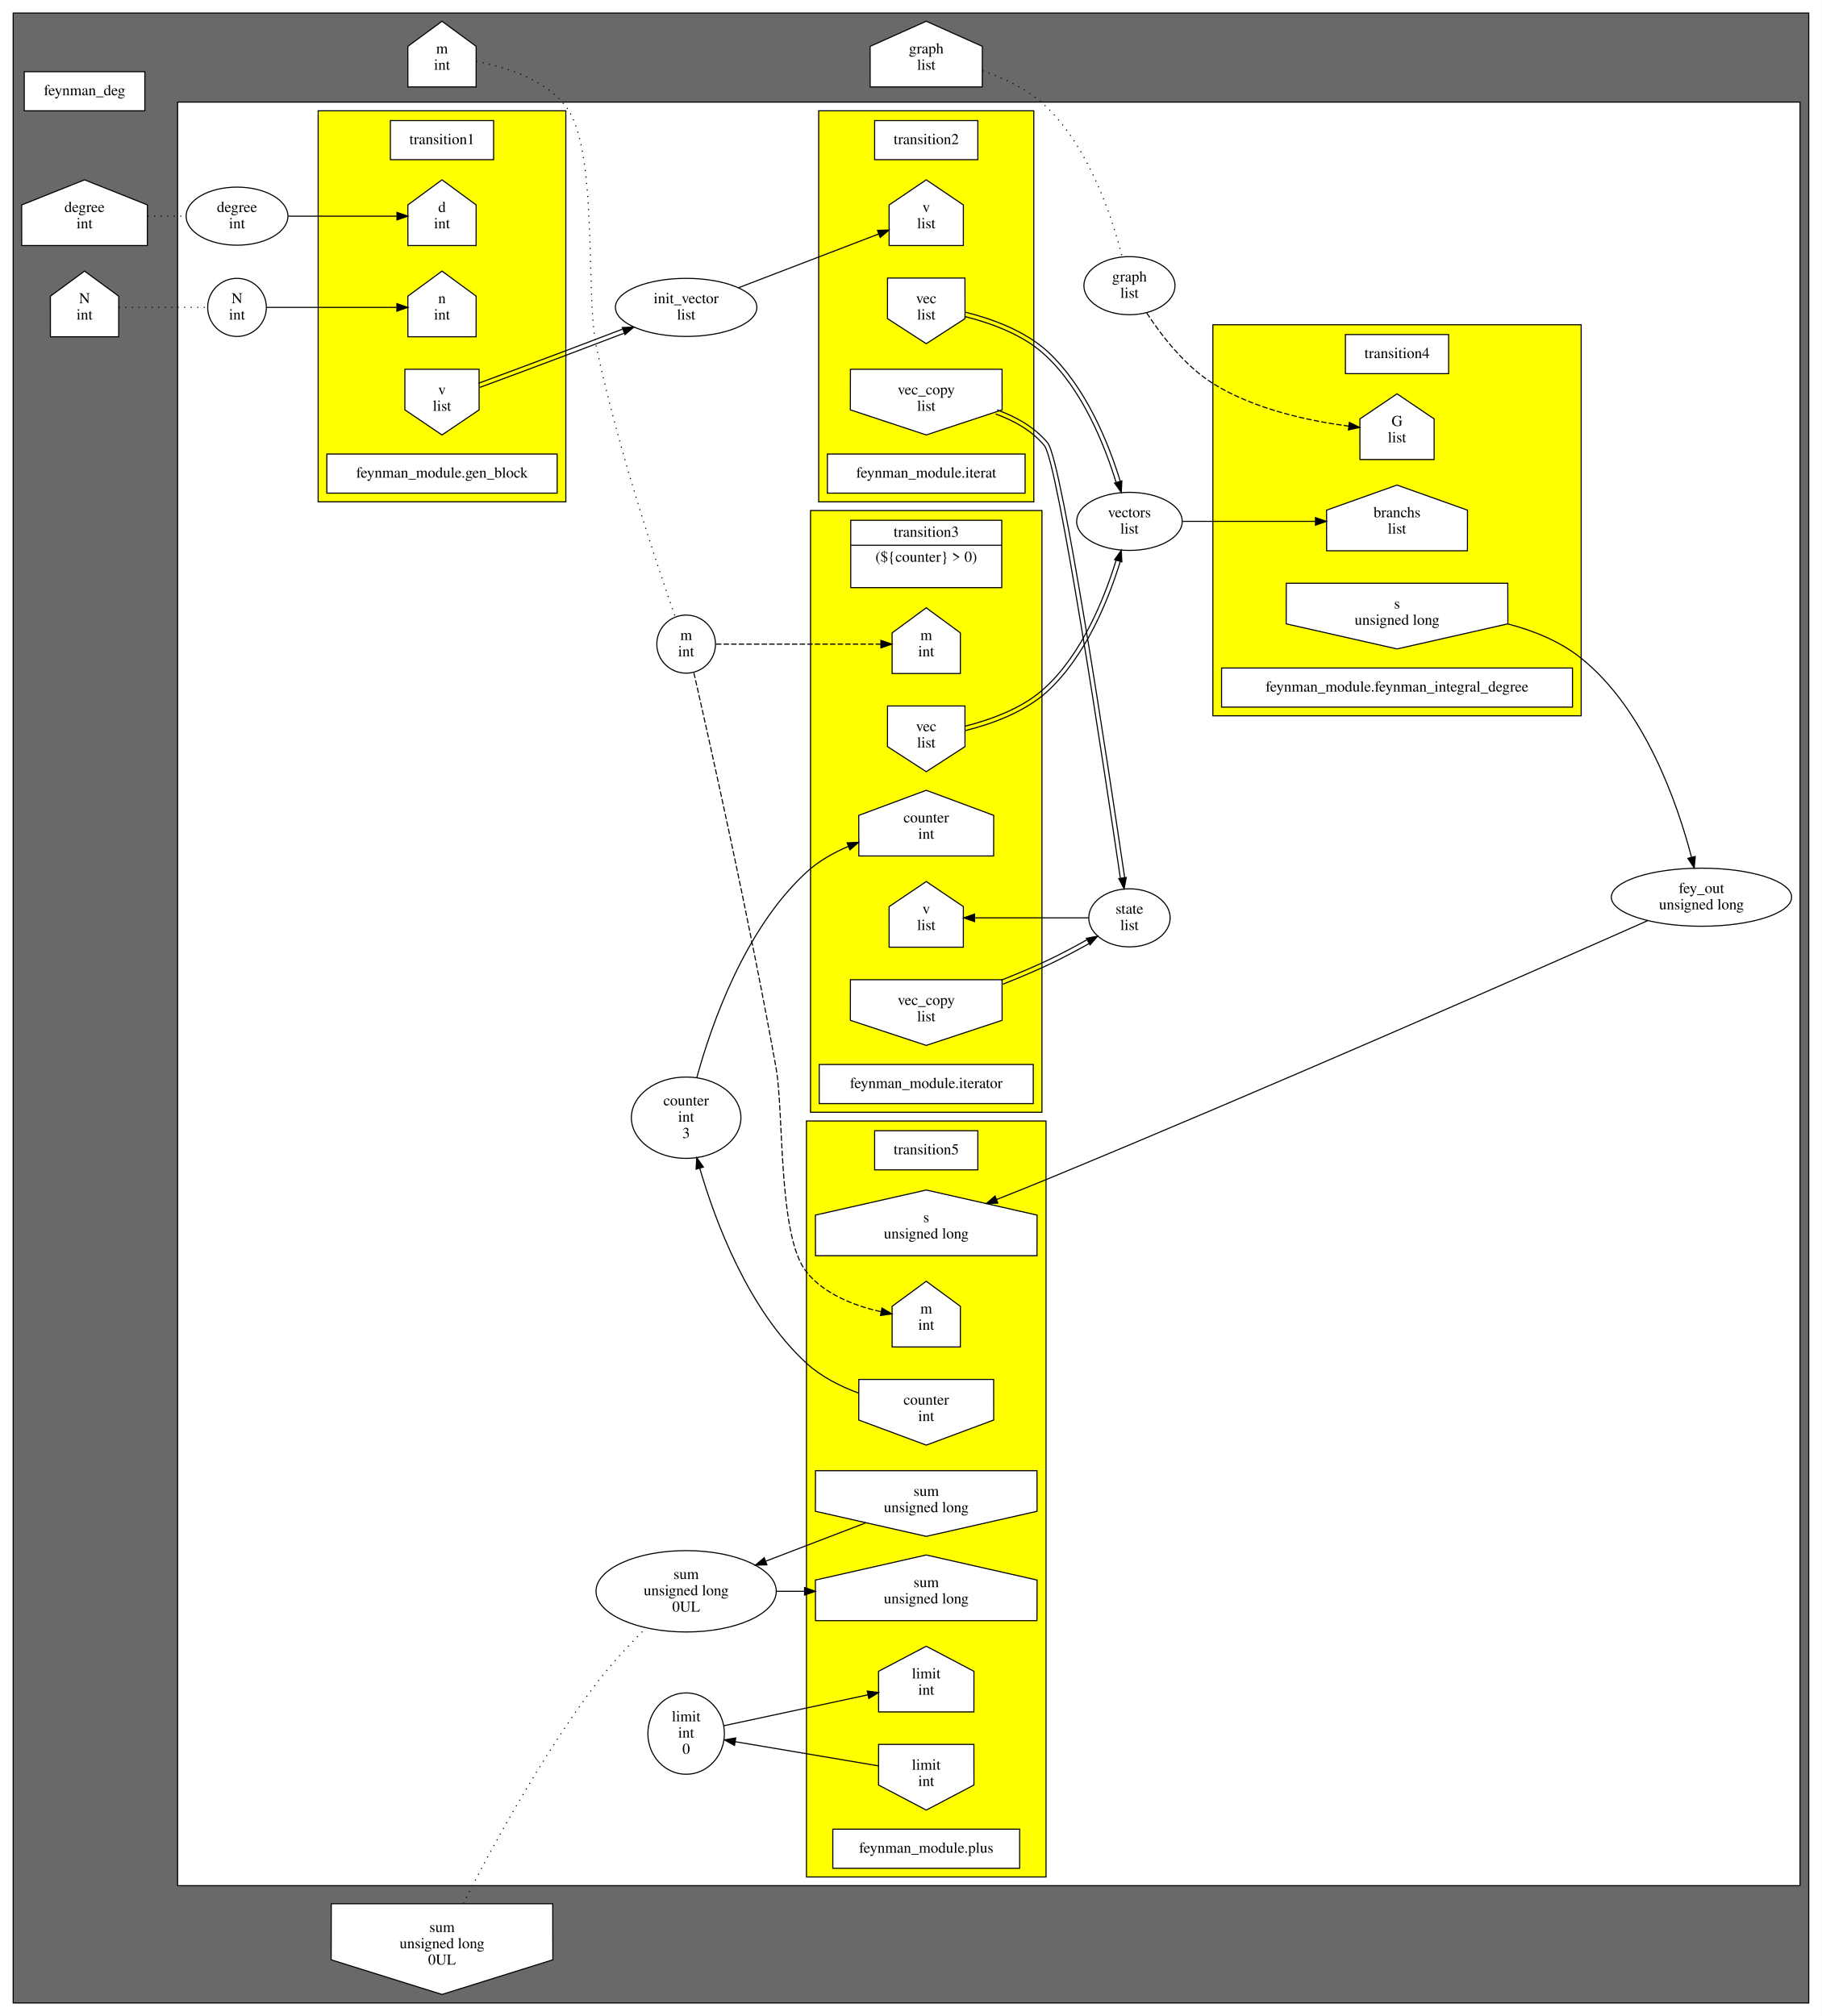
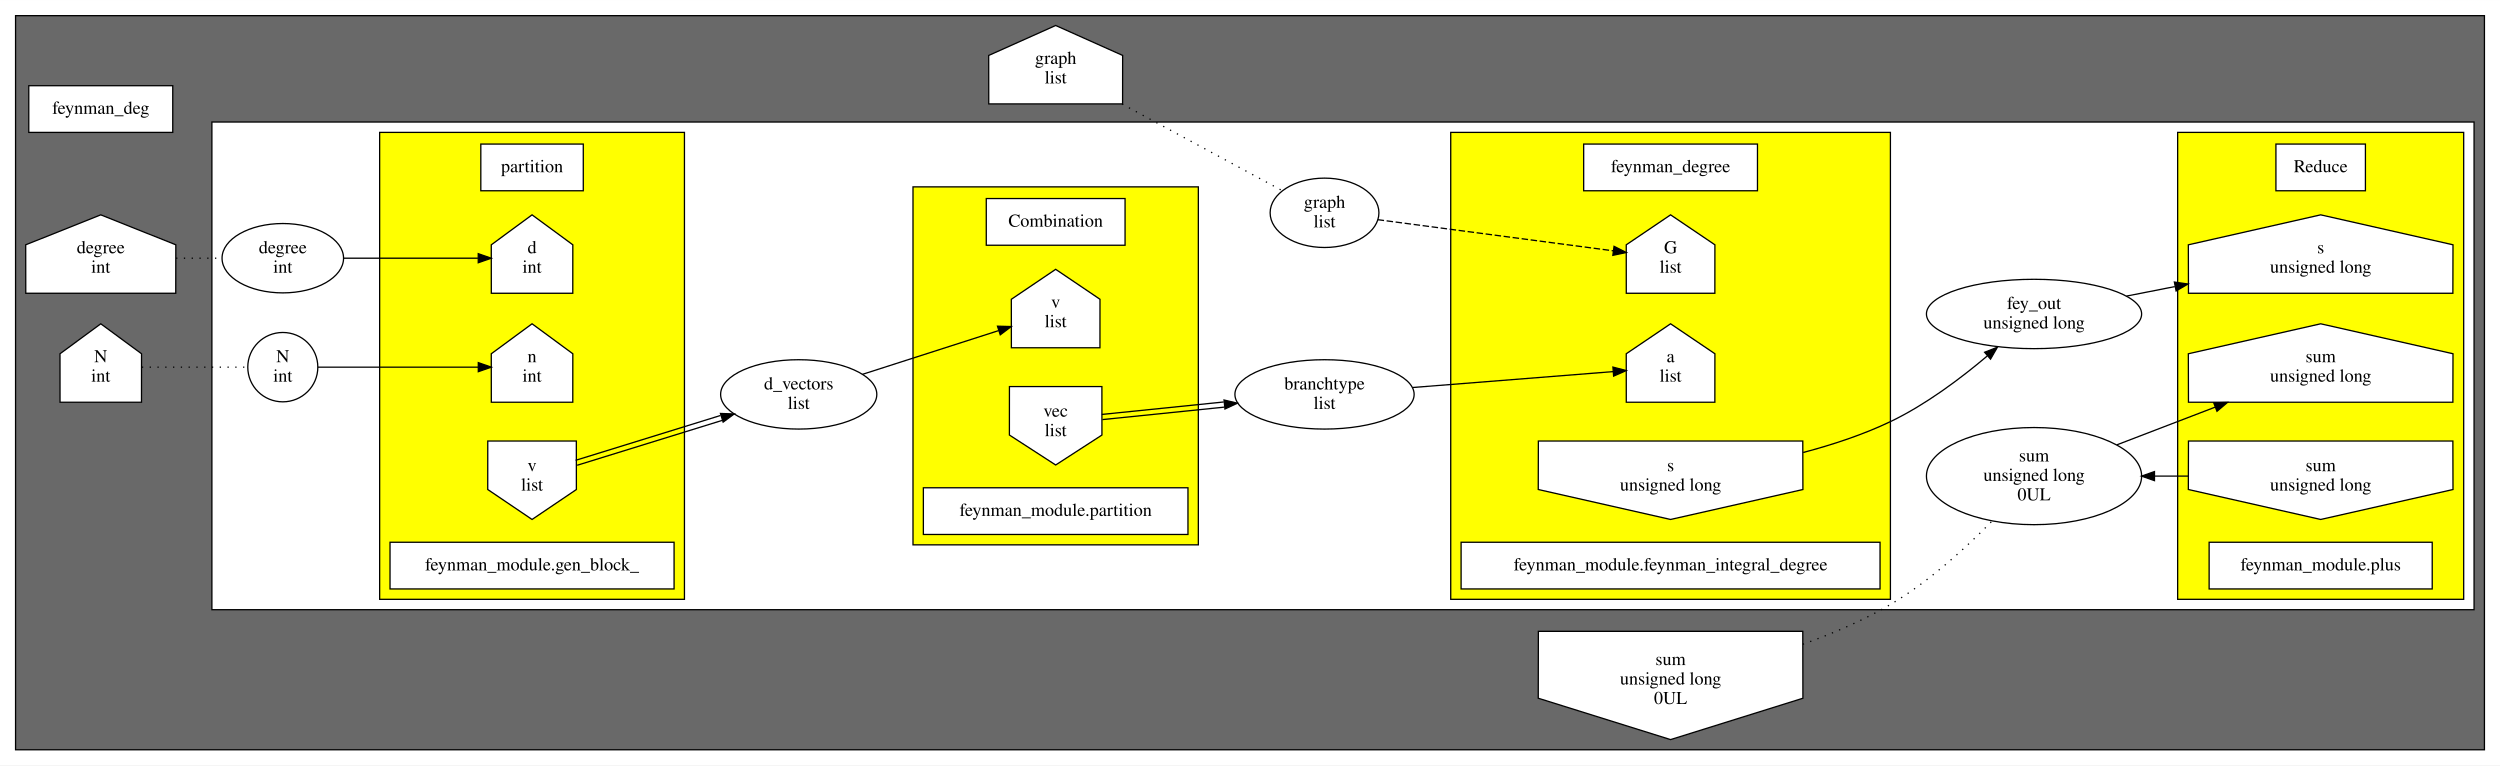
- <svg xmlns="http://www.w3.org/2000/svg" width="1677pt" height="1856pt" viewBox="0.00 0.00 1676.74 1856.00">
-   <g id="graph0" class="graph" transform="scale(1 1) rotate(0) translate(4 1852)">
-     <polygon fill="white" stroke="transparent" points="-4,4 -4,-1852 1672.74,-1852 1672.74,4 -4,4" />
+ <svg xmlns="http://www.w3.org/2000/svg" width="1927pt" height="590pt" viewBox="0.00 0.00 1927.50 590.00">
+   <g id="graph0" class="graph" transform="scale(1 1) rotate(0) translate(4 586)">
+     <polygon fill="white" stroke="transparent" points="-4,4 -4,-586 1923.5,-586 1923.5,4 -4,4" />
    <g id="clust1" class="cluster">
-       <polygon fill="dimgray" stroke="black" points="8,-8 8,-1840 1660.74,-1840 1660.74,-8 8,-8" />
+       <polygon fill="dimgray" stroke="black" points="8,-8 8,-574 1911.5,-574 1911.5,-8 8,-8" />
    </g>
    <g id="clust2" class="cluster">
-       <polygon fill="white" stroke="black" points="159.37,-116 159.37,-1758 1652.74,-1758 1652.74,-116 159.37,-116" />
+       <polygon fill="white" stroke="black" points="159.37,-116 159.37,-492 1903.5,-492 1903.5,-116 159.37,-116" />
    </g>
    <g id="clust3" class="cluster">
-       <polygon fill="yellow" stroke="black" points="738.17,-124 738.17,-820 958.7,-820 958.7,-124 738.17,-124" />
+       <polygon fill="yellow" stroke="black" points="1674.97,-124 1674.97,-484 1895.5,-484 1895.5,-124 1674.97,-124" />
    </g>
    <g id="clust4" class="cluster">
-       <polygon fill="yellow" stroke="black" points="1112.28,-1193 1112.28,-1553 1451.28,-1553 1451.28,-1193 1112.28,-1193" />
+       <polygon fill="yellow" stroke="black" points="1114.51,-124 1114.51,-484 1453.51,-484 1453.51,-124 1114.51,-124" />
    </g>
    <g id="clust5" class="cluster">
-       <polygon fill="yellow" stroke="black" points="741.94,-828 741.94,-1382 954.94,-1382 954.94,-828 741.94,-828" />
+       <polygon fill="yellow" stroke="black" points="699.92,-166 699.92,-442 919.92,-442 919.92,-166 699.92,-166" />
    </g>
    <g id="clust6" class="cluster">
-       <polygon fill="yellow" stroke="black" points="749.44,-1390 749.44,-1750 947.44,-1750 947.44,-1390 749.44,-1390" />
-     </g>
-     <g id="clust7" class="cluster">
-       <polygon fill="yellow" stroke="black" points="288.71,-1390 288.71,-1750 516.71,-1750 516.71,-1390 288.71,-1390" />
+       <polygon fill="yellow" stroke="black" points="288.71,-124 288.71,-484 523.71,-484 523.71,-124 288.71,-124" />
    </g>
    <g id="node1" class="node">
-       <polygon fill="white" stroke="black" points="18.19,-1750 18.19,-1786 129.19,-1786 129.19,-1750 18.19,-1750" />
-       <text text-anchor="middle" x="73.69" y="-1764.3" font-family="Times,serif" font-size="14.00">feynman_deg</text>
+       <polygon fill="white" stroke="black" points="18.19,-484 18.19,-520 129.19,-520 129.19,-484 18.19,-484" />
+       <text text-anchor="middle" x="73.69" y="-498.3" font-family="Times,serif" font-size="14.00">feynman_deg</text>
    </g>
    <g id="node2" class="node">
-       <polygon fill="white" stroke="black" points="131.56,-1663.33 73.69,-1686.43 15.81,-1663.33 15.87,-1625.96 131.5,-1625.96 131.56,-1663.33" />
-       <text text-anchor="middle" x="73.69" y="-1656.8" font-family="Times,serif" font-size="14.00">degree</text>
-       <text text-anchor="middle" x="73.69" y="-1641.8" font-family="Times,serif" font-size="14.00">int</text>
+       <polygon fill="white" stroke="black" points="131.56,-397.33 73.69,-420.43 15.81,-397.33 15.87,-359.96 131.5,-359.96 131.56,-397.33" />
+       <text text-anchor="middle" x="73.69" y="-390.8" font-family="Times,serif" font-size="14.00">degree</text>
+       <text text-anchor="middle" x="73.69" y="-375.8" font-family="Times,serif" font-size="14.00">int</text>
+     </g>
+     <g id="node6" class="node">
+       <ellipse fill="white" stroke="black" cx="214.04" cy="-387" rx="46.84" ry="26.74" />
+       <text text-anchor="middle" x="214.04" y="-390.8" font-family="Times,serif" font-size="14.00">degree</text>
+       <text text-anchor="middle" x="214.04" y="-375.8" font-family="Times,serif" font-size="14.00">int</text>
+     </g>
+     <g id="edge12" class="edge">
+       <path fill="none" stroke="black" stroke-dasharray="1,5" d="M131.76,-387C143.52,-387 155.76,-387 167.07,-387" />
+     </g>
+     <g id="node3" class="node">
+       <polygon fill="white" stroke="black" points="105.12,-313.33 73.69,-336.43 42.26,-313.33 42.29,-275.96 105.09,-275.96 105.12,-313.33" />
+       <text text-anchor="middle" x="73.69" y="-306.8" font-family="Times,serif" font-size="14.00">N</text>
+       <text text-anchor="middle" x="73.69" y="-291.8" font-family="Times,serif" font-size="14.00">int</text>
    </g>
    <g id="node7" class="node">
-       <ellipse fill="white" stroke="black" cx="214.04" cy="-1653" rx="46.84" ry="26.74" />
-       <text text-anchor="middle" x="214.04" y="-1656.8" font-family="Times,serif" font-size="14.00">degree</text>
-       <text text-anchor="middle" x="214.04" y="-1641.8" font-family="Times,serif" font-size="14.00">int</text>
-     </g>
-     <g id="edge22" class="edge">
-       <path fill="none" stroke="black" stroke-dasharray="1,5" d="M131.76,-1653C143.52,-1653 155.76,-1653 167.07,-1653" />
-     </g>
-     <g id="node3" class="node">
-       <polygon fill="white" stroke="black" points="105.12,-1579.33 73.69,-1602.43 42.26,-1579.33 42.29,-1541.96 105.09,-1541.96 105.12,-1579.33" />
-       <text text-anchor="middle" x="73.69" y="-1572.8" font-family="Times,serif" font-size="14.00">N</text>
-       <text text-anchor="middle" x="73.69" y="-1557.8" font-family="Times,serif" font-size="14.00">int</text>
+       <ellipse fill="white" stroke="black" cx="214.04" cy="-303" rx="27" ry="26.74" />
+       <text text-anchor="middle" x="214.04" y="-306.8" font-family="Times,serif" font-size="14.00">N</text>
+       <text text-anchor="middle" x="214.04" y="-291.8" font-family="Times,serif" font-size="14.00">int</text>
+     </g>
+     <g id="edge13" class="edge">
+       <path fill="none" stroke="black" stroke-dasharray="1,5" d="M105.39,-303C129.75,-303 163.45,-303 186.62,-303" />
+     </g>
+     <g id="node4" class="node">
+       <polygon fill="white" stroke="black" points="861.55,-543.33 809.92,-566.43 758.28,-543.33 758.33,-505.96 861.51,-505.96 861.55,-543.33" />
+       <text text-anchor="middle" x="809.92" y="-536.8" font-family="Times,serif" font-size="14.00">graph</text>
+       <text text-anchor="middle" x="809.92" y="-521.8" font-family="Times,serif" font-size="14.00">list</text>
+     </g>
+     <g id="node12" class="node">
+       <ellipse fill="white" stroke="black" cx="1017.21" cy="-422" rx="41.94" ry="26.74" />
+       <text text-anchor="middle" x="1017.21" y="-425.8" font-family="Times,serif" font-size="14.00">graph</text>
+       <text text-anchor="middle" x="1017.21" y="-410.8" font-family="Times,serif" font-size="14.00">list</text>
+     </g>
+     <g id="edge14" class="edge">
+       <path fill="none" stroke="black" stroke-dasharray="1,5" d="M861.14,-505.85C899.72,-484.99 951.8,-456.83 984.71,-439.04" />
+     </g>
+     <g id="node5" class="node">
+       <polygon fill="white" stroke="black" points="1181.99,-47.74 1284.01,-15.85 1386.04,-47.74 1385.94,-99.33 1182.08,-99.33 1181.99,-47.74" />
+       <text text-anchor="middle" x="1284.01" y="-73.3" font-family="Times,serif" font-size="14.00">sum</text>
+       <text text-anchor="middle" x="1284.01" y="-58.3" font-family="Times,serif" font-size="14.00">unsigned long</text>
+       <text text-anchor="middle" x="1284.01" y="-43.3" font-family="Times,serif" font-size="14.00">0UL</text>
+     </g>
+     <g id="node9" class="node">
+       <ellipse fill="white" stroke="black" cx="1564.24" cy="-219" rx="82.96" ry="37.45" />
+       <text text-anchor="middle" x="1564.24" y="-230.3" font-family="Times,serif" font-size="14.00">sum</text>
+       <text text-anchor="middle" x="1564.24" y="-215.3" font-family="Times,serif" font-size="14.00">unsigned long</text>
+       <text text-anchor="middle" x="1564.24" y="-200.3" font-family="Times,serif" font-size="14.00">0UL</text>
+     </g>
+     <g id="edge15" class="edge">
+       <path fill="none" stroke="black" stroke-dasharray="1,5" d="M1385.97,-89.35C1408.96,-97.57 1432.72,-107.74 1453.51,-120 1482.91,-137.33 1511.38,-163.38 1531.95,-184.4" />
+     </g>
+     <g id="node28" class="node">
+       <polygon fill="white" stroke="black" points="437.64,-397.33 406.21,-420.43 374.78,-397.33 374.81,-359.96 437.61,-359.96 437.64,-397.33" />
+       <text text-anchor="middle" x="406.21" y="-390.8" font-family="Times,serif" font-size="14.00">d</text>
+       <text text-anchor="middle" x="406.21" y="-375.8" font-family="Times,serif" font-size="14.00">int</text>
+     </g>
+     <g id="edge10" class="edge">
+       <path fill="none" stroke="black" d="M261.08,-387C292.64,-387 334.13,-387 364.49,-387" />
+       <polygon fill="black" stroke="black" points="364.73,-390.5 374.73,-387 364.73,-383.5 364.73,-390.5" />
+     </g>
+     <g id="node29" class="node">
+       <polygon fill="white" stroke="black" points="437.64,-313.33 406.21,-336.43 374.78,-313.33 374.81,-275.96 437.61,-275.96 437.64,-313.33" />
+       <text text-anchor="middle" x="406.21" y="-306.8" font-family="Times,serif" font-size="14.00">n</text>
+       <text text-anchor="middle" x="406.21" y="-291.8" font-family="Times,serif" font-size="14.00">int</text>
+     </g>
+     <g id="edge11" class="edge">
+       <path fill="none" stroke="black" d="M241.08,-303C272.98,-303 327.35,-303 364.72,-303" />
+       <polygon fill="black" stroke="black" points="364.77,-306.5 374.77,-303 364.77,-299.5 364.77,-306.5" />
    </g>
    <g id="node8" class="node">
-       <ellipse fill="white" stroke="black" cx="214.04" cy="-1569" rx="27" ry="26.74" />
-       <text text-anchor="middle" x="214.04" y="-1572.8" font-family="Times,serif" font-size="14.00">N</text>
-       <text text-anchor="middle" x="214.04" y="-1557.8" font-family="Times,serif" font-size="14.00">int</text>
-     </g>
-     <g id="edge23" class="edge">
-       <path fill="none" stroke="black" stroke-dasharray="1,5" d="M105.39,-1569C129.75,-1569 163.45,-1569 186.62,-1569" />
-     </g>
-     <g id="node4" class="node">
-       <polygon fill="white" stroke="black" points="434.14,-1809.33 402.71,-1832.43 371.28,-1809.33 371.31,-1771.96 434.11,-1771.96 434.14,-1809.33" />
-       <text text-anchor="middle" x="402.71" y="-1802.8" font-family="Times,serif" font-size="14.00">m</text>
-       <text text-anchor="middle" x="402.71" y="-1787.8" font-family="Times,serif" font-size="14.00">int</text>
+       <ellipse fill="white" stroke="black" cx="1017.21" cy="-282" rx="69.09" ry="26.74" />
+       <text text-anchor="middle" x="1017.21" y="-285.8" font-family="Times,serif" font-size="14.00">branchtype</text>
+       <text text-anchor="middle" x="1017.21" y="-270.8" font-family="Times,serif" font-size="14.00">list</text>
+     </g>
+     <g id="node19" class="node">
+       <polygon fill="white" stroke="black" points="1318.19,-313.33 1284.01,-336.43 1249.84,-313.33 1249.87,-275.96 1318.15,-275.96 1318.19,-313.33" />
+       <text text-anchor="middle" x="1284.01" y="-306.8" font-family="Times,serif" font-size="14.00">a</text>
+       <text text-anchor="middle" x="1284.01" y="-291.8" font-family="Times,serif" font-size="14.00">list</text>
+     </g>
+     <g id="edge5" class="edge">
+       <path fill="none" stroke="black" d="M1085.38,-287.33C1133.83,-291.17 1197.81,-296.24 1239.67,-299.56" />
+       <polygon fill="black" stroke="black" points="1239.56,-303.06 1249.81,-300.37 1240.11,-296.09 1239.56,-303.06" />
+     </g>
+     <g id="node15" class="node">
+       <polygon fill="white" stroke="black" points="1887.26,-313.33 1785.24,-336.43 1683.21,-313.33 1683.31,-275.96 1887.16,-275.96 1887.26,-313.33" />
+       <text text-anchor="middle" x="1785.24" y="-306.8" font-family="Times,serif" font-size="14.00">sum</text>
+       <text text-anchor="middle" x="1785.24" y="-291.8" font-family="Times,serif" font-size="14.00">unsigned long</text>
+     </g>
+     <g id="edge2" class="edge">
+       <path fill="none" stroke="black" d="M1628,-243.07C1651.64,-252.14 1678.87,-262.59 1703.91,-272.19" />
+       <polygon fill="black" stroke="black" points="1702.79,-275.51 1713.38,-275.82 1705.3,-268.97 1702.79,-275.51" />
    </g>
    <g id="node10" class="node">
-       <ellipse fill="white" stroke="black" cx="627.44" cy="-1259" rx="27" ry="26.74" />
-       <text text-anchor="middle" x="627.44" y="-1262.8" font-family="Times,serif" font-size="14.00">m</text>
-       <text text-anchor="middle" x="627.44" y="-1247.8" font-family="Times,serif" font-size="14.00">int</text>
-     </g>
-     <g id="edge24" class="edge">
-       <path fill="none" stroke="black" stroke-dasharray="1,5" d="M434.26,-1795.41C460.43,-1790.63 496.93,-1779.54 516.71,-1754 547.02,-1714.86 534.49,-1581.44 544.71,-1533 564.39,-1439.74 600.52,-1332.25 617.36,-1284.33" />
-     </g>
-     <g id="node5" class="node">
-       <polygon fill="white" stroke="black" points="900.07,-1809.33 848.44,-1832.43 796.8,-1809.33 796.85,-1771.96 900.02,-1771.96 900.07,-1809.33" />
-       <text text-anchor="middle" x="848.44" y="-1802.8" font-family="Times,serif" font-size="14.00">graph</text>
-       <text text-anchor="middle" x="848.44" y="-1787.8" font-family="Times,serif" font-size="14.00">list</text>
-     </g>
-     <g id="node15" class="node">
-       <ellipse fill="white" stroke="black" cx="1035.49" cy="-1589" rx="41.94" ry="26.74" />
-       <text text-anchor="middle" x="1035.49" y="-1592.8" font-family="Times,serif" font-size="14.00">graph</text>
-       <text text-anchor="middle" x="1035.49" y="-1577.8" font-family="Times,serif" font-size="14.00">list</text>
-     </g>
-     <g id="edge25" class="edge">
-       <path fill="none" stroke="black" stroke-dasharray="1,5" d="M900.19,-1786.85C920.37,-1779.95 942.57,-1769.49 958.7,-1754 998.82,-1715.45 1019.64,-1651.63 1028.71,-1615.7" />
-     </g>
-     <g id="node6" class="node">
-       <polygon fill="white" stroke="black" points="300.69,-47.74 402.71,-15.85 504.73,-47.74 504.64,-99.33 300.78,-99.33 300.69,-47.74" />
-       <text text-anchor="middle" x="402.71" y="-73.3" font-family="Times,serif" font-size="14.00">sum</text>
-       <text text-anchor="middle" x="402.71" y="-58.3" font-family="Times,serif" font-size="14.00">unsigned long</text>
-       <text text-anchor="middle" x="402.71" y="-43.3" font-family="Times,serif" font-size="14.00">0UL</text>
-     </g>
-     <g id="node9" class="node">
-       <ellipse fill="white" stroke="black" cx="627.44" cy="-387" rx="82.96" ry="37.45" />
-       <text text-anchor="middle" x="627.44" y="-398.3" font-family="Times,serif" font-size="14.00">sum</text>
-       <text text-anchor="middle" x="627.44" y="-383.3" font-family="Times,serif" font-size="14.00">unsigned long</text>
-       <text text-anchor="middle" x="627.44" y="-368.3" font-family="Times,serif" font-size="14.00">0UL</text>
-     </g>
-     <g id="edge26" class="edge">
-       <path fill="none" stroke="black" stroke-dasharray="1,5" d="M422.21,-99.47C447.04,-148.19 493.92,-234.98 544.71,-302 558.31,-319.95 575.31,-338.17 590.28,-353.11" />
-     </g>
-     <g id="node45" class="node">
-       <polygon fill="white" stroke="black" points="434.14,-1663.33 402.71,-1686.43 371.28,-1663.33 371.31,-1625.96 434.11,-1625.96 434.14,-1663.33" />
-       <text text-anchor="middle" x="402.71" y="-1656.8" font-family="Times,serif" font-size="14.00">d</text>
-       <text text-anchor="middle" x="402.71" y="-1641.8" font-family="Times,serif" font-size="14.00">int</text>
-     </g>
-     <g id="edge20" class="edge">
-       <path fill="none" stroke="black" d="M261.18,-1653C291.76,-1653 331.51,-1653 360.93,-1653" />
-       <polygon fill="black" stroke="black" points="361.26,-1656.5 371.26,-1653 361.26,-1649.5 361.26,-1656.5" />
-     </g>
-     <g id="node46" class="node">
-       <polygon fill="white" stroke="black" points="434.14,-1579.33 402.71,-1602.43 371.28,-1579.33 371.31,-1541.96 434.11,-1541.96 434.14,-1579.33" />
-       <text text-anchor="middle" x="402.71" y="-1572.8" font-family="Times,serif" font-size="14.00">n</text>
-       <text text-anchor="middle" x="402.71" y="-1557.8" font-family="Times,serif" font-size="14.00">int</text>
-     </g>
-     <g id="edge21" class="edge">
-       <path fill="none" stroke="black" d="M241.39,-1569C272.49,-1569 324.56,-1569 360.89,-1569" />
-       <polygon fill="black" stroke="black" points="361.16,-1572.5 371.16,-1569 361.16,-1565.5 361.16,-1572.5" />
+       <ellipse fill="white" stroke="black" cx="1564.24" cy="-344" rx="82.96" ry="26.74" />
+       <text text-anchor="middle" x="1564.24" y="-347.8" font-family="Times,serif" font-size="14.00">fey_out</text>
+       <text text-anchor="middle" x="1564.24" y="-332.8" font-family="Times,serif" font-size="14.00">unsigned long</text>
+     </g>
+     <g id="node14" class="node">
+       <polygon fill="white" stroke="black" points="1887.26,-397.33 1785.24,-420.43 1683.21,-397.33 1683.31,-359.96 1887.16,-359.96 1887.26,-397.33" />
+       <text text-anchor="middle" x="1785.24" y="-390.8" font-family="Times,serif" font-size="14.00">s</text>
+       <text text-anchor="middle" x="1785.24" y="-375.8" font-family="Times,serif" font-size="14.00">unsigned long</text>
+     </g>
+     <g id="edge3" class="edge">
+       <path fill="none" stroke="black" d="M1635.44,-357.78C1647.38,-360.13 1660.05,-362.61 1672.75,-365.11" />
+       <polygon fill="black" stroke="black" points="1672.44,-368.62 1682.93,-367.11 1673.79,-361.75 1672.44,-368.62" />
+     </g>
+     <g id="node11" class="node">
+       <ellipse fill="white" stroke="black" cx="611.81" cy="-282" rx="60.21" ry="26.74" />
+       <text text-anchor="middle" x="611.81" y="-285.8" font-family="Times,serif" font-size="14.00">d_vectors</text>
+       <text text-anchor="middle" x="611.81" y="-270.8" font-family="Times,serif" font-size="14.00">list</text>
+     </g>
+     <g id="node24" class="node">
+       <polygon fill="white" stroke="black" points="844.09,-355.33 809.92,-378.43 775.74,-355.33 775.78,-317.96 844.06,-317.96 844.09,-355.33" />
+       <text text-anchor="middle" x="809.92" y="-348.8" font-family="Times,serif" font-size="14.00">v</text>
+       <text text-anchor="middle" x="809.92" y="-333.8" font-family="Times,serif" font-size="14.00">list</text>
+     </g>
+     <g id="edge8" class="edge">
+       <path fill="none" stroke="black" d="M661.04,-297.49C693.17,-307.82 735.03,-321.26 766,-331.21" />
+       <polygon fill="black" stroke="black" points="765.06,-334.59 775.65,-334.31 767.2,-327.92 765.06,-334.59" />
    </g>
    <g id="node20" class="node">
-       <polygon fill="white" stroke="black" points="950.46,-397.33 848.44,-420.43 746.41,-397.33 746.51,-359.96 950.36,-359.96 950.46,-397.33" />
-       <text text-anchor="middle" x="848.44" y="-390.8" font-family="Times,serif" font-size="14.00">sum</text>
-       <text text-anchor="middle" x="848.44" y="-375.8" font-family="Times,serif" font-size="14.00">unsigned long</text>
-     </g>
-     <g id="edge5" class="edge">
-       <path fill="none" stroke="black" d="M710.3,-387C718.77,-387 727.47,-387 736.2,-387" />
-       <polygon fill="black" stroke="black" points="736.43,-390.5 746.43,-387 736.43,-383.5 736.43,-390.5" />
+       <polygon fill="white" stroke="black" points="1318.19,-397.33 1284.01,-420.43 1249.84,-397.33 1249.87,-359.96 1318.15,-359.96 1318.19,-397.33" />
+       <text text-anchor="middle" x="1284.01" y="-390.8" font-family="Times,serif" font-size="14.00">G</text>
+       <text text-anchor="middle" x="1284.01" y="-375.8" font-family="Times,serif" font-size="14.00">list</text>
+     </g>
+     <g id="edge6" class="edge">
+       <path fill="none" stroke="black" stroke-dasharray="5,2" d="M1058.14,-416.72C1107.07,-410.25 1189.66,-399.34 1239.97,-392.69" />
+       <polygon fill="black" stroke="black" points="1240.43,-396.16 1249.89,-391.38 1239.51,-389.22 1240.43,-396.16" />
+     </g>
+     <g id="node13" class="node">
+       <polygon fill="white" stroke="black" points="1750.74,-439 1750.74,-475 1819.74,-475 1819.74,-439 1750.74,-439" />
+       <text text-anchor="middle" x="1785.24" y="-453.3" font-family="Times,serif" font-size="14.00">Reduce</text>
+     </g>
+     <g id="node16" class="node">
+       <polygon fill="white" stroke="black" points="1683.21,-208.67 1785.24,-185.57 1887.26,-208.67 1887.16,-246.04 1683.31,-246.04 1683.21,-208.67" />
+       <text text-anchor="middle" x="1785.24" y="-222.8" font-family="Times,serif" font-size="14.00">sum</text>
+       <text text-anchor="middle" x="1785.24" y="-207.8" font-family="Times,serif" font-size="14.00">unsigned long</text>
+     </g>
+     <g id="edge1" class="edge">
+       <path fill="none" stroke="black" d="M1683.23,-219C1674.53,-219 1665.76,-219 1657.14,-219" />
+       <polygon fill="black" stroke="black" points="1657.1,-215.5 1647.1,-219 1657.1,-222.5 1657.1,-215.5" />
+     </g>
+     <g id="node17" class="node">
+       <polygon fill="white" stroke="black" points="1871.24,-168 1699.24,-168 1699.24,-132 1871.24,-132 1871.24,-168" />
+       <text text-anchor="middle" x="1785.24" y="-146.3" font-family="Times,serif" font-size="14.00">feynman_module.plus</text>
+     </g>
+     <g id="node18" class="node">
+       <polygon fill="white" stroke="black" points="1217.01,-439 1217.01,-475 1351.01,-475 1351.01,-439 1217.01,-439" />
+       <text text-anchor="middle" x="1284.01" y="-453.3" font-family="Times,serif" font-size="14.00">feynman_degree</text>
+     </g>
+     <g id="node21" class="node">
+       <polygon fill="white" stroke="black" points="1181.99,-208.67 1284.01,-185.57 1386.04,-208.67 1385.94,-246.04 1182.08,-246.04 1181.99,-208.67" />
+       <text text-anchor="middle" x="1284.01" y="-222.8" font-family="Times,serif" font-size="14.00">s</text>
+       <text text-anchor="middle" x="1284.01" y="-207.8" font-family="Times,serif" font-size="14.00">unsigned long</text>
+     </g>
+     <g id="edge4" class="edge">
+       <path fill="none" stroke="black" d="M1386.23,-237.2C1408.98,-243.2 1432.57,-250.99 1453.51,-261 1480.72,-274.01 1507.78,-294.37 1528.22,-311.67" />
+       <polygon fill="black" stroke="black" points="1526.13,-314.49 1535.99,-318.37 1530.7,-309.19 1526.13,-314.49" />
    </g>
    <g id="node22" class="node">
-       <polygon fill="white" stroke="black" points="879.87,-649.33 848.44,-672.43 817,-649.33 817.03,-611.96 879.84,-611.96 879.87,-649.33" />
-       <text text-anchor="middle" x="848.44" y="-642.8" font-family="Times,serif" font-size="14.00">m</text>
-       <text text-anchor="middle" x="848.44" y="-627.8" font-family="Times,serif" font-size="14.00">int</text>
+       <polygon fill="white" stroke="black" points="1445.51,-168 1122.51,-168 1122.51,-132 1445.51,-132 1445.51,-168" />
+       <text text-anchor="middle" x="1284.01" y="-146.3" font-family="Times,serif" font-size="14.00">feynman_module.feynman_integral_degree</text>
+     </g>
+     <g id="node23" class="node">
+       <polygon fill="white" stroke="black" points="756.42,-397 756.42,-433 863.42,-433 863.42,-397 756.42,-397" />
+       <text text-anchor="middle" x="809.92" y="-411.3" font-family="Times,serif" font-size="14.00">Combination</text>
+     </g>
+     <g id="node25" class="node">
+       <polygon fill="white" stroke="black" points="774.25,-250.67 809.92,-227.57 845.59,-250.67 845.56,-288.04 774.28,-288.04 774.25,-250.67" />
+       <text text-anchor="middle" x="809.92" y="-264.8" font-family="Times,serif" font-size="14.00">vec</text>
+       <text text-anchor="middle" x="809.92" y="-249.8" font-family="Times,serif" font-size="14.00">list</text>
    </g>
    <g id="edge7" class="edge">
-       <path fill="none" stroke="black" stroke-dasharray="5,2" d="M634.53,-1232.62C648.89,-1169.85 685.54,-1006.55 710.17,-869 717.62,-827.42 711.75,-713.95 738.17,-681 754.84,-660.21 783.09,-649.7 806.69,-644.39" />
-       <polygon fill="black" stroke="black" points="807.69,-647.76 816.81,-642.36 806.32,-640.9 807.69,-647.76" />
-     </g>
-     <g id="node33" class="node">
-       <polygon fill="white" stroke="black" points="879.87,-1269.33 848.44,-1292.43 817,-1269.33 817.03,-1231.96 879.84,-1231.96 879.87,-1269.33" />
-       <text text-anchor="middle" x="848.44" y="-1262.8" font-family="Times,serif" font-size="14.00">m</text>
-       <text text-anchor="middle" x="848.44" y="-1247.8" font-family="Times,serif" font-size="14.00">int</text>
-     </g>
-     <g id="edge15" class="edge">
-       <path fill="none" stroke="black" stroke-dasharray="5,2" d="M654.86,-1259C692.56,-1259 762.15,-1259 806.54,-1259" />
-       <polygon fill="black" stroke="black" points="806.7,-1262.5 816.7,-1259 806.7,-1255.5 806.7,-1262.5" />
-     </g>
-     <g id="node11" class="node">
-       <ellipse fill="white" stroke="black" cx="627.44" cy="-1569" rx="65.11" ry="26.74" />
-       <text text-anchor="middle" x="627.44" y="-1572.8" font-family="Times,serif" font-size="14.00">init_vector</text>
-       <text text-anchor="middle" x="627.44" y="-1557.8" font-family="Times,serif" font-size="14.00">list</text>
-     </g>
-     <g id="node40" class="node">
-       <polygon fill="white" stroke="black" points="882.61,-1663.33 848.44,-1686.43 814.26,-1663.33 814.29,-1625.96 882.58,-1625.96 882.61,-1663.33" />
-       <text text-anchor="middle" x="848.44" y="-1656.8" font-family="Times,serif" font-size="14.00">v</text>
-       <text text-anchor="middle" x="848.44" y="-1641.8" font-family="Times,serif" font-size="14.00">list</text>
-     </g>
-     <g id="edge18" class="edge">
-       <path fill="none" stroke="black" d="M675.69,-1587.12C714.01,-1601.82 767.56,-1622.36 804.64,-1636.58" />
-       <polygon fill="black" stroke="black" points="803.57,-1639.92 814.16,-1640.24 806.07,-1633.39 803.57,-1639.92" />
-     </g>
-     <g id="node12" class="node">
-       <ellipse fill="white" stroke="black" cx="1035.49" cy="-1372" rx="48.58" ry="26.74" />
-       <text text-anchor="middle" x="1035.49" y="-1375.8" font-family="Times,serif" font-size="14.00">vectors</text>
-       <text text-anchor="middle" x="1035.49" y="-1360.8" font-family="Times,serif" font-size="14.00">list</text>
-     </g>
-     <g id="node28" class="node">
-       <polygon fill="white" stroke="black" points="1346.63,-1382.33 1281.78,-1405.43 1216.92,-1382.33 1216.98,-1344.96 1346.57,-1344.96 1346.63,-1382.33" />
-       <text text-anchor="middle" x="1281.78" y="-1375.8" font-family="Times,serif" font-size="14.00">branchs</text>
-       <text text-anchor="middle" x="1281.78" y="-1360.8" font-family="Times,serif" font-size="14.00">list</text>
+       <path fill="none" stroke="black" d="M845.95,-262.57C871.65,-265.2 907.62,-268.88 939.9,-272.18" />
+       <path fill="none" stroke="transparent" d="M845.74,-264.56C871.45,-267.19 907.42,-270.87 939.7,-274.17" />
+       <path fill="none" stroke="black" d="M845.54,-266.55C871.24,-269.18 907.22,-272.86 939.5,-276.16" />
+       <polygon fill="black" stroke="black" points="939.73,-277.69 950.03,-275.23 940.44,-270.73 939.73,-277.69" />
+     </g>
+     <g id="node26" class="node">
+       <polygon fill="white" stroke="black" points="911.92,-210 707.92,-210 707.92,-174 911.92,-174 911.92,-210" />
+       <text text-anchor="middle" x="809.92" y="-188.3" font-family="Times,serif" font-size="14.00">feynman_module.partition</text>
+     </g>
+     <g id="node27" class="node">
+       <polygon fill="white" stroke="black" points="366.71,-439 366.71,-475 445.71,-475 445.71,-439 366.71,-439" />
+       <text text-anchor="middle" x="406.21" y="-453.3" font-family="Times,serif" font-size="14.00">partition</text>
+     </g>
+     <g id="node30" class="node">
+       <polygon fill="white" stroke="black" points="372.04,-208.67 406.21,-185.57 440.39,-208.67 440.35,-246.04 372.07,-246.04 372.04,-208.67" />
+       <text text-anchor="middle" x="406.21" y="-222.8" font-family="Times,serif" font-size="14.00">v</text>
+       <text text-anchor="middle" x="406.21" y="-207.8" font-family="Times,serif" font-size="14.00">list</text>
    </g>
    <g id="edge9" class="edge">
-       <path fill="none" stroke="black" d="M1084.46,-1372C1119.23,-1372 1166.9,-1372 1206.56,-1372" />
-       <polygon fill="black" stroke="black" points="1206.72,-1375.5 1216.72,-1372 1206.72,-1368.5 1206.72,-1375.5" />
-     </g>
-     <g id="node13" class="node">
-       <ellipse fill="white" stroke="black" cx="627.44" cy="-256" rx="35.21" ry="37.45" />
-       <text text-anchor="middle" x="627.44" y="-267.3" font-family="Times,serif" font-size="14.00">limit</text>
-       <text text-anchor="middle" x="627.44" y="-252.3" font-family="Times,serif" font-size="14.00">int</text>
-       <text text-anchor="middle" x="627.44" y="-237.3" font-family="Times,serif" font-size="14.00">0</text>
-     </g>
-     <g id="node21" class="node">
-       <polygon fill="white" stroke="black" points="892.34,-313.33 848.44,-336.43 804.53,-313.33 804.57,-275.96 892.3,-275.96 892.34,-313.33" />
-       <text text-anchor="middle" x="848.44" y="-306.8" font-family="Times,serif" font-size="14.00">limit</text>
-       <text text-anchor="middle" x="848.44" y="-291.8" font-family="Times,serif" font-size="14.00">int</text>
-     </g>
-     <g id="edge4" class="edge">
-       <path fill="none" stroke="black" d="M662.18,-263.24C697.54,-270.83 753.57,-282.85 794.76,-291.69" />
-       <polygon fill="black" stroke="black" points="794.11,-295.14 804.62,-293.81 795.58,-288.29 794.11,-295.14" />
-     </g>
-     <g id="node14" class="node">
-       <ellipse fill="white" stroke="black" cx="1035.49" cy="-1007" rx="37.45" ry="26.74" />
-       <text text-anchor="middle" x="1035.49" y="-1010.8" font-family="Times,serif" font-size="14.00">state</text>
-       <text text-anchor="middle" x="1035.49" y="-995.8" font-family="Times,serif" font-size="14.00">list</text>
-     </g>
-     <g id="node34" class="node">
-       <polygon fill="white" stroke="black" points="882.61,-1017.33 848.44,-1040.43 814.26,-1017.33 814.29,-979.96 882.58,-979.96 882.61,-1017.33" />
-       <text text-anchor="middle" x="848.44" y="-1010.8" font-family="Times,serif" font-size="14.00">v</text>
-       <text text-anchor="middle" x="848.44" y="-995.8" font-family="Times,serif" font-size="14.00">list</text>
-     </g>
-     <g id="edge13" class="edge">
-       <path fill="none" stroke="black" d="M997.74,-1007C967.69,-1007 925.12,-1007 893.29,-1007" />
-       <polygon fill="black" stroke="black" points="892.95,-1003.5 882.95,-1007 892.95,-1010.5 892.95,-1003.5" />
-     </g>
-     <g id="node29" class="node">
-       <polygon fill="white" stroke="black" points="1315.95,-1466.33 1281.78,-1489.43 1247.6,-1466.33 1247.63,-1428.96 1315.92,-1428.96 1315.95,-1466.33" />
-       <text text-anchor="middle" x="1281.78" y="-1459.8" font-family="Times,serif" font-size="14.00">G</text>
-       <text text-anchor="middle" x="1281.78" y="-1444.8" font-family="Times,serif" font-size="14.00">list</text>
-     </g>
-     <g id="edge10" class="edge">
-       <path fill="none" stroke="black" stroke-dasharray="5,2" d="M1051.36,-1563.86C1064.76,-1543.39 1086.32,-1515.29 1112.28,-1499 1150.45,-1475.05 1201.39,-1464.41 1237.24,-1459.7" />
-       <polygon fill="black" stroke="black" points="1237.88,-1463.15 1247.38,-1458.47 1237.04,-1456.2 1237.88,-1463.15" />
-     </g>
-     <g id="node16" class="node">
-       <ellipse fill="white" stroke="black" cx="1562.01" cy="-1026" rx="82.96" ry="26.74" />
-       <text text-anchor="middle" x="1562.01" y="-1029.8" font-family="Times,serif" font-size="14.00">fey_out</text>
-       <text text-anchor="middle" x="1562.01" y="-1014.8" font-family="Times,serif" font-size="14.00">unsigned long</text>
-     </g>
-     <g id="node19" class="node">
-       <polygon fill="white" stroke="black" points="950.46,-733.33 848.44,-756.43 746.41,-733.33 746.51,-695.96 950.36,-695.96 950.46,-733.33" />
-       <text text-anchor="middle" x="848.44" y="-726.8" font-family="Times,serif" font-size="14.00">s</text>
-       <text text-anchor="middle" x="848.44" y="-711.8" font-family="Times,serif" font-size="14.00">unsigned long</text>
-     </g>
-     <g id="edge6" class="edge">
-       <path fill="none" stroke="black" d="M1512.44,-1004.4C1410.36,-959.13 1165.85,-851.45 958.7,-766 944.09,-759.97 928.31,-753.65 913.41,-747.77" />
-       <polygon fill="black" stroke="black" points="914.35,-744.38 903.76,-743.98 911.78,-750.9 914.35,-744.38" />
-     </g>
-     <g id="node17" class="node">
-       <ellipse fill="white" stroke="black" cx="627.44" cy="-823" rx="50.41" ry="37.45" />
-       <text text-anchor="middle" x="627.44" y="-834.3" font-family="Times,serif" font-size="14.00">counter</text>
-       <text text-anchor="middle" x="627.44" y="-819.3" font-family="Times,serif" font-size="14.00">int</text>
-       <text text-anchor="middle" x="627.44" y="-804.3" font-family="Times,serif" font-size="14.00">3</text>
-     </g>
-     <g id="node35" class="node">
-       <polygon fill="white" stroke="black" points="910.55,-1101.33 848.44,-1124.43 786.32,-1101.33 786.38,-1063.96 910.49,-1063.96 910.55,-1101.33" />
-       <text text-anchor="middle" x="848.44" y="-1094.8" font-family="Times,serif" font-size="14.00">counter</text>
-       <text text-anchor="middle" x="848.44" y="-1079.8" font-family="Times,serif" font-size="14.00">int</text>
-     </g>
-     <g id="edge14" class="edge">
-       <path fill="none" stroke="black" d="M637.21,-859.78C650.8,-909.23 681.47,-996.93 738.17,-1049 749.12,-1059.05 762.73,-1066.79 776.58,-1072.71" />
-       <polygon fill="black" stroke="black" points="775.6,-1076.09 786.18,-1076.53 778.18,-1069.58 775.6,-1076.09" />
-     </g>
-     <g id="node18" class="node">
-       <polygon fill="white" stroke="black" points="800.94,-775 800.94,-811 895.94,-811 895.94,-775 800.94,-775" />
-       <text text-anchor="middle" x="848.44" y="-789.3" font-family="Times,serif" font-size="14.00">transition5</text>
-     </g>
-     <g id="node23" class="node">
-       <polygon fill="white" stroke="black" points="786.32,-544.67 848.44,-521.57 910.55,-544.67 910.49,-582.04 786.38,-582.04 786.32,-544.67" />
-       <text text-anchor="middle" x="848.44" y="-558.8" font-family="Times,serif" font-size="14.00">counter</text>
-       <text text-anchor="middle" x="848.44" y="-543.8" font-family="Times,serif" font-size="14.00">int</text>
-     </g>
-     <g id="edge3" class="edge">
-       <path fill="none" stroke="black" d="M786.18,-569.47C769.15,-575.76 751.64,-584.63 738.17,-597 685.02,-645.82 654.73,-725.95 639.96,-776.52" />
-       <polygon fill="black" stroke="black" points="636.57,-775.64 637.21,-786.22 643.31,-777.55 636.57,-775.64" />
-     </g>
-     <g id="node24" class="node">
-       <polygon fill="white" stroke="black" points="746.41,-460.67 848.44,-437.57 950.46,-460.67 950.36,-498.04 746.51,-498.04 746.41,-460.67" />
-       <text text-anchor="middle" x="848.44" y="-474.8" font-family="Times,serif" font-size="14.00">sum</text>
-       <text text-anchor="middle" x="848.44" y="-459.8" font-family="Times,serif" font-size="14.00">unsigned long</text>
-     </g>
-     <g id="edge2" class="edge">
-       <path fill="none" stroke="black" d="M792.86,-450.06C765.02,-439.39 730.78,-426.26 700.78,-414.75" />
-       <polygon fill="black" stroke="black" points="701.79,-411.38 691.2,-411.07 699.28,-417.92 701.79,-411.38" />
-     </g>
-     <g id="node25" class="node">
-       <polygon fill="white" stroke="black" points="804.53,-208.67 848.44,-185.57 892.34,-208.67 892.3,-246.04 804.57,-246.04 804.53,-208.67" />
-       <text text-anchor="middle" x="848.44" y="-222.8" font-family="Times,serif" font-size="14.00">limit</text>
-       <text text-anchor="middle" x="848.44" y="-207.8" font-family="Times,serif" font-size="14.00">int</text>
-     </g>
-     <g id="edge1" class="edge">
-       <path fill="none" stroke="black" d="M804.43,-226.27C766.33,-232.7 710.95,-242.06 672.53,-248.55" />
-       <polygon fill="black" stroke="black" points="671.94,-245.1 662.66,-250.22 673.1,-252 671.94,-245.1" />
-     </g>
-     <g id="node26" class="node">
-       <polygon fill="white" stroke="black" points="934.44,-168 762.44,-168 762.44,-132 934.44,-132 934.44,-168" />
-       <text text-anchor="middle" x="848.44" y="-146.3" font-family="Times,serif" font-size="14.00">feynman_module.plus</text>
-     </g>
-     <g id="node27" class="node">
-       <polygon fill="white" stroke="black" points="1234.28,-1508 1234.28,-1544 1329.28,-1544 1329.28,-1508 1234.28,-1508" />
-       <text text-anchor="middle" x="1281.78" y="-1522.3" font-family="Times,serif" font-size="14.00">transition4</text>
-     </g>
-     <g id="node30" class="node">
-       <polygon fill="white" stroke="black" points="1179.75,-1277.67 1281.78,-1254.57 1383.8,-1277.67 1383.71,-1315.04 1179.85,-1315.04 1179.75,-1277.67" />
-       <text text-anchor="middle" x="1281.78" y="-1291.8" font-family="Times,serif" font-size="14.00">s</text>
-       <text text-anchor="middle" x="1281.78" y="-1276.8" font-family="Times,serif" font-size="14.00">unsigned long</text>
-     </g>
-     <g id="edge8" class="edge">
-       <path fill="none" stroke="black" d="M1383.77,-1277.61C1407.78,-1271.34 1432,-1261.47 1451.28,-1246 1510.02,-1198.87 1539.91,-1112.19 1552.82,-1062.87" />
-       <polygon fill="black" stroke="black" points="1556.27,-1063.5 1555.32,-1052.95 1549.49,-1061.79 1556.27,-1063.5" />
+       <path fill="none" stroke="black" d="M440.97,-227.35C471.15,-236.69 516.39,-250.69 552.68,-261.92" />
+       <path fill="none" stroke="transparent" d="M440.38,-229.26C470.55,-238.6 515.8,-252.6 552.09,-263.83" />
+       <path fill="none" stroke="black" d="M439.78,-231.17C469.96,-240.51 515.21,-254.51 551.49,-265.74" />
+       <polygon fill="black" stroke="black" points="551.48,-267.3 562.06,-266.92 553.54,-260.62 551.48,-267.3" />
    </g>
    <g id="node31" class="node">
-       <polygon fill="white" stroke="black" points="1443.28,-1237 1120.28,-1237 1120.28,-1201 1443.28,-1201 1443.28,-1237" />
-       <text text-anchor="middle" x="1281.78" y="-1215.3" font-family="Times,serif" font-size="14.00">feynman_module.feynman_integral_degree</text>
-     </g>
-     <g id="node32" class="node">
-       <polygon fill="white" stroke="black" points="778.94,-1311 778.94,-1373 917.94,-1373 917.94,-1311 778.94,-1311" />
-       <text text-anchor="middle" x="848.44" y="-1357.8" font-family="Times,serif" font-size="14.00">transition3</text>
-       <polyline fill="none" stroke="black" points="778.94,-1350 917.94,-1350 " />
-       <text text-anchor="middle" x="848.44" y="-1334.8" font-family="Times,serif" font-size="14.00">(${counter} &gt; 0)</text>
-     </g>
-     <g id="node36" class="node">
-       <polygon fill="white" stroke="black" points="812.76,-1164.67 848.44,-1141.57 884.11,-1164.67 884.07,-1202.04 812.8,-1202.04 812.76,-1164.67" />
-       <text text-anchor="middle" x="848.44" y="-1178.8" font-family="Times,serif" font-size="14.00">vec</text>
-       <text text-anchor="middle" x="848.44" y="-1163.8" font-family="Times,serif" font-size="14.00">list</text>
-     </g>
-     <g id="edge12" class="edge">
-       <path fill="none" stroke="black" d="M884.73,-1179.47C908.33,-1185.37 938.61,-1196.11 960.05,-1215.53 995.54,-1248.3 1016.24,-1300.01 1027,-1334.95" />
-       <path fill="none" stroke="transparent" d="M884.24,-1181.41C907.66,-1187.26 937.94,-1197.99 958.7,-1217 993.68,-1249.04 1014.39,-1300.76 1025.09,-1335.54" />
-       <path fill="none" stroke="black" d="M883.76,-1183.35C906.99,-1189.14 937.27,-1199.88 957.35,-1218.47 991.82,-1249.78 1012.53,-1301.5 1023.18,-1336.13" />
-       <polygon fill="black" stroke="black" points="1021.79,-1336.71 1027.97,-1345.31 1028.5,-1334.73 1021.79,-1336.71" />
-     </g>
-     <g id="node37" class="node">
-       <polygon fill="white" stroke="black" points="778.59,-912.67 848.44,-889.57 918.28,-912.67 918.22,-950.04 778.66,-950.04 778.59,-912.67" />
-       <text text-anchor="middle" x="848.44" y="-926.8" font-family="Times,serif" font-size="14.00">vec_copy</text>
-       <text text-anchor="middle" x="848.44" y="-911.8" font-family="Times,serif" font-size="14.00">list</text>
-     </g>
-     <g id="edge11" class="edge">
-       <path fill="none" stroke="black" d="M918.97,-945.91C932.57,-951.28 946.58,-957.14 959.54,-963.19 972.46,-969.21 986.08,-976.47 998.23,-983.27" />
-       <path fill="none" stroke="transparent" d="M918.24,-947.77C931.79,-953.12 945.81,-958.99 958.7,-965 971.52,-970.98 985.14,-978.23 997.26,-985.02" />
-       <path fill="none" stroke="black" d="M917.51,-949.63C931.02,-954.97 945.03,-960.83 957.85,-966.81 970.58,-972.75 984.2,-980 996.28,-986.76" />
-       <polygon fill="black" stroke="black" points="995.76,-988.19 1006.18,-990.09 999.22,-982.11 995.76,-988.19" />
-     </g>
-     <g id="node38" class="node">
-       <polygon fill="white" stroke="black" points="946.94,-872 749.94,-872 749.94,-836 946.94,-836 946.94,-872" />
-       <text text-anchor="middle" x="848.44" y="-850.3" font-family="Times,serif" font-size="14.00">feynman_module.iterator</text>
-     </g>
-     <g id="node39" class="node">
-       <polygon fill="white" stroke="black" points="800.94,-1705 800.94,-1741 895.94,-1741 895.94,-1705 800.94,-1705" />
-       <text text-anchor="middle" x="848.44" y="-1719.3" font-family="Times,serif" font-size="14.00">transition2</text>
-     </g>
-     <g id="node41" class="node">
-       <polygon fill="white" stroke="black" points="812.76,-1558.67 848.44,-1535.57 884.11,-1558.67 884.07,-1596.04 812.8,-1596.04 812.76,-1558.67" />
-       <text text-anchor="middle" x="848.44" y="-1572.8" font-family="Times,serif" font-size="14.00">vec</text>
-       <text text-anchor="middle" x="848.44" y="-1557.8" font-family="Times,serif" font-size="14.00">list</text>
-     </g>
-     <g id="edge17" class="edge">
-       <path fill="none" stroke="black" d="M883.76,-1560.65C906.99,-1554.86 937.27,-1544.12 957.35,-1525.53 991.82,-1494.22 1012.53,-1442.5 1023.18,-1407.87" />
-       <path fill="none" stroke="transparent" d="M884.24,-1562.59C907.66,-1556.74 937.94,-1546.01 958.7,-1527 993.68,-1494.96 1014.39,-1443.24 1025.09,-1408.46" />
-       <path fill="none" stroke="black" d="M884.73,-1564.53C908.33,-1558.63 938.61,-1547.89 960.05,-1528.47 995.54,-1495.7 1016.24,-1443.99 1027,-1409.05" />
-       <polygon fill="black" stroke="black" points="1028.5,-1409.27 1027.97,-1398.69 1021.79,-1407.29 1028.5,-1409.27" />
-     </g>
-     <g id="node42" class="node">
-       <polygon fill="white" stroke="black" points="778.59,-1474.67 848.44,-1451.57 918.28,-1474.67 918.22,-1512.04 778.66,-1512.04 778.59,-1474.67" />
-       <text text-anchor="middle" x="848.44" y="-1488.8" font-family="Times,serif" font-size="14.00">vec_copy</text>
-       <text text-anchor="middle" x="848.44" y="-1473.8" font-family="Times,serif" font-size="14.00">list</text>
-     </g>
-     <g id="edge16" class="edge">
-       <path fill="none" stroke="black" d="M912.34,-1470.87C929.16,-1464.77 946.11,-1455.38 957.15,-1441.73 969.47,-1427.19 1011.96,-1146.14 1027.09,-1043.68" />
-       <path fill="none" stroke="transparent" d="M913.03,-1472.75C930.13,-1466.52 947.08,-1457.13 958.7,-1443 971.45,-1427.49 1013.93,-1146.43 1029.07,-1043.98" />
-       <path fill="none" stroke="black" d="M913.71,-1474.63C931.1,-1468.27 948.05,-1458.88 960.24,-1444.27 973.43,-1427.79 1015.91,-1146.73 1031.05,-1044.27" />
-       <polygon fill="black" stroke="black" points="1032.58,-1044.19 1030.57,-1033.79 1025.65,-1043.17 1032.58,-1044.19" />
-     </g>
-     <g id="node43" class="node">
-       <polygon fill="white" stroke="black" points="939.44,-1434 757.44,-1434 757.44,-1398 939.44,-1398 939.44,-1434" />
-       <text text-anchor="middle" x="848.44" y="-1412.3" font-family="Times,serif" font-size="14.00">feynman_module.iterat</text>
-     </g>
-     <g id="node44" class="node">
-       <polygon fill="white" stroke="black" points="355.21,-1705 355.21,-1741 450.21,-1741 450.21,-1705 355.21,-1705" />
-       <text text-anchor="middle" x="402.71" y="-1719.3" font-family="Times,serif" font-size="14.00">transition1</text>
-     </g>
-     <g id="node47" class="node">
-       <polygon fill="white" stroke="black" points="368.54,-1474.67 402.71,-1451.57 436.89,-1474.67 436.85,-1512.04 368.57,-1512.04 368.54,-1474.67" />
-       <text text-anchor="middle" x="402.71" y="-1488.8" font-family="Times,serif" font-size="14.00">v</text>
-       <text text-anchor="middle" x="402.71" y="-1473.8" font-family="Times,serif" font-size="14.00">list</text>
-     </g>
-     <g id="edge19" class="edge">
-       <path fill="none" stroke="black" d="M437.56,-1495.35C460.1,-1503.69 490.58,-1515.01 517.42,-1525.13 534.57,-1531.6 553.21,-1538.7 570.17,-1545.2" />
-       <path fill="none" stroke="transparent" d="M436.87,-1497.23C459.41,-1505.56 489.88,-1516.88 516.71,-1527 533.86,-1533.47 552.49,-1540.57 569.45,-1547.07" />
-       <path fill="none" stroke="black" d="M436.18,-1499.1C458.71,-1507.44 489.19,-1518.76 516,-1528.87 533.15,-1535.34 551.78,-1542.44 568.74,-1548.93" />
-       <polygon fill="black" stroke="black" points="568.63,-1550.5 579.22,-1550.81 571.13,-1543.96 568.63,-1550.5" />
-     </g>
-     <g id="node48" class="node">
-       <polygon fill="white" stroke="black" points="508.71,-1434 296.71,-1434 296.71,-1398 508.71,-1398 508.71,-1434" />
-       <text text-anchor="middle" x="402.71" y="-1412.3" font-family="Times,serif" font-size="14.00">feynman_module.gen_block</text>
+       <polygon fill="white" stroke="black" points="515.71,-168 296.71,-168 296.71,-132 515.71,-132 515.71,-168" />
+       <text text-anchor="middle" x="406.21" y="-146.3" font-family="Times,serif" font-size="14.00">feynman_module.gen_block_</text>
    </g>
  </g>
</svg>
